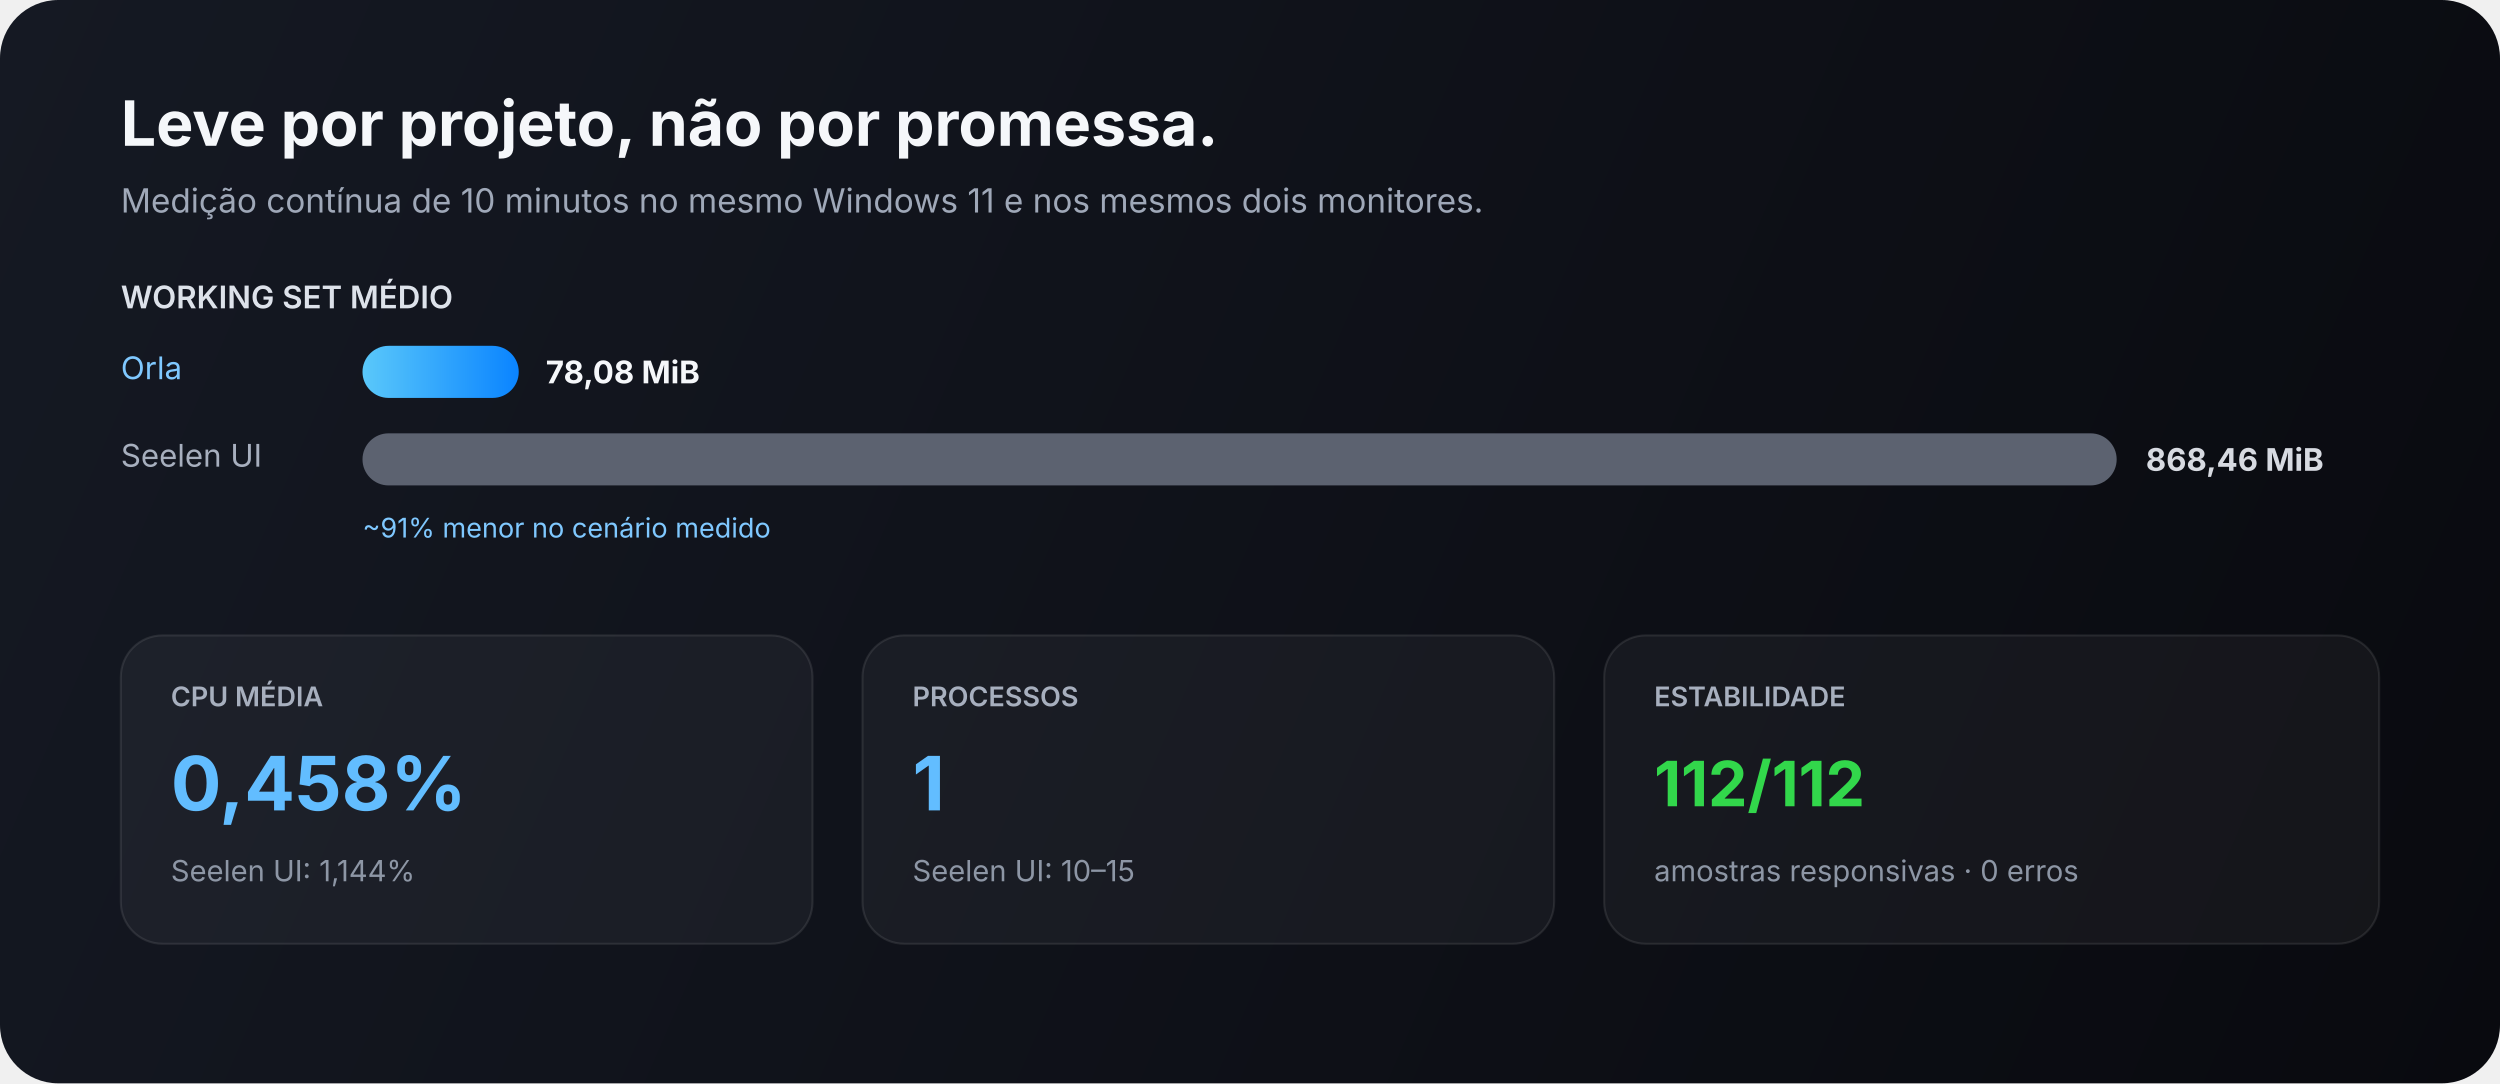
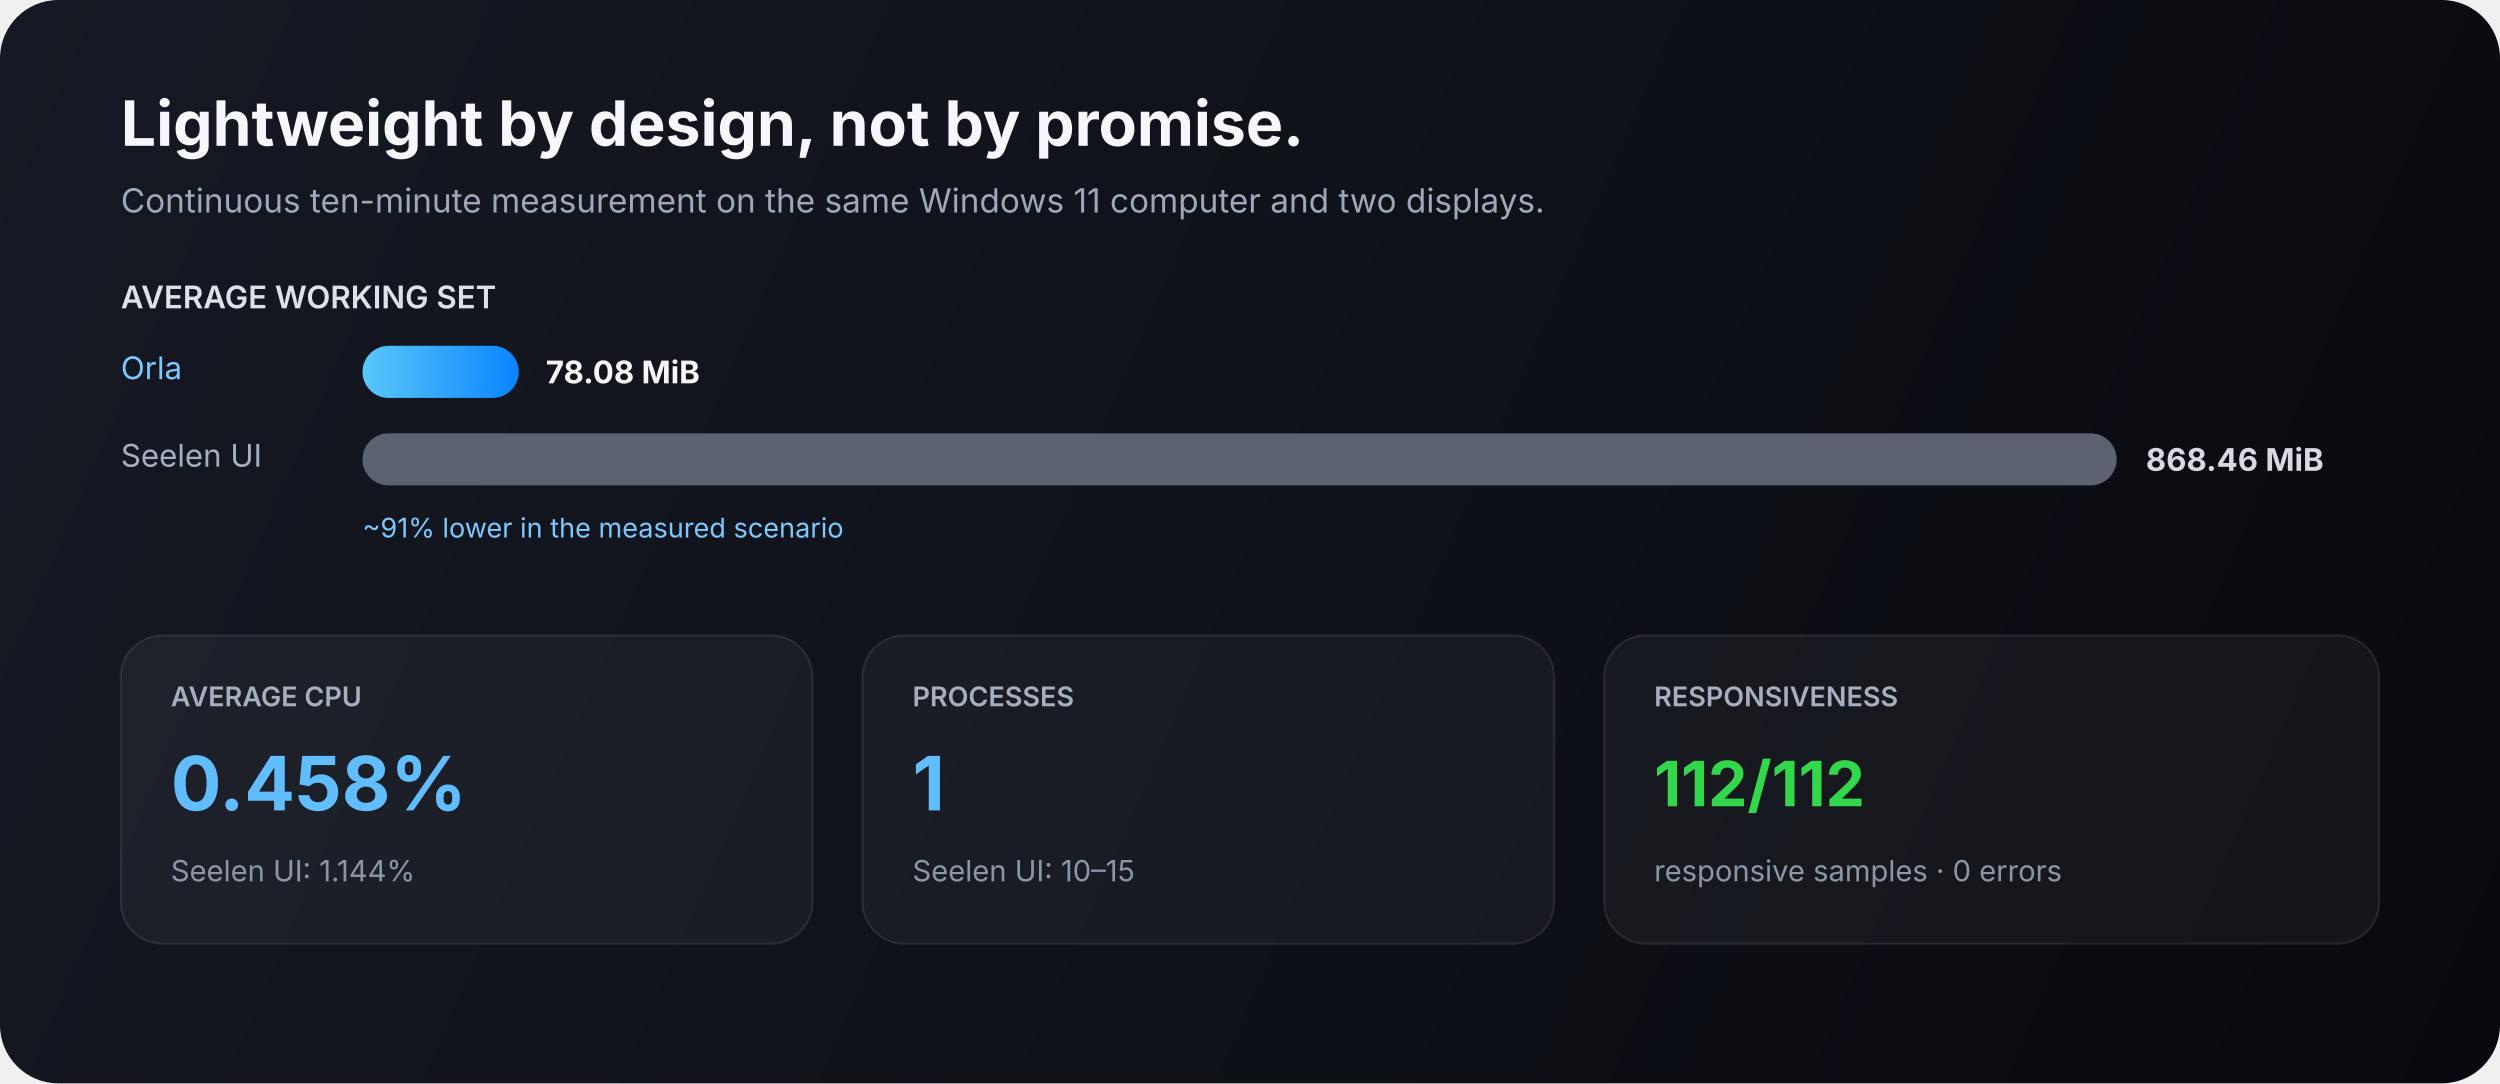
<svg xmlns="http://www.w3.org/2000/svg" viewBox="0 0 1200 520" role="img" aria-labelledby="title desc">
  <defs>
    <linearGradient id="bg" x1="0" y1="0" x2="1200" y2="520" gradientUnits="userSpaceOnUse">
      <stop stop-color="#151923" />
      <stop offset="1" stop-color="#090A0F" />
    </linearGradient>
    <linearGradient id="orla" x1="0" x2="1">
      <stop stop-color="#5AC8FA" />
      <stop offset="1" stop-color="#0A84FF" />
    </linearGradient>
  </defs>
  <rect width="1200" height="520" rx="28" fill="url(#bg)" />
  <g font-family="Segoe UI, Inter, sans-serif">
-     <text x="58" y="70" fill="#F5F7FA" font-size="30" font-weight="650">Leve por projeto, não por promessa.</text>
-     <text x="58" y="102" fill="#9FA8B8" font-size="16">Medição contínua de 10 minutos no mesmo Windows 11 e nos mesmos dois monitores.</text>
+     <text x="58" y="70" fill="#F5F7FA" font-size="30" font-weight="650">Lightweight by design, not by promise.</text>
+     <text x="58" y="102" fill="#9FA8B8" font-size="16">Continuous ten-minute measurement on the same Windows 11 computer and two displays.</text>
    <g transform="translate(58 148)">
-       <text x="0" y="0" fill="#DDE2EA" font-size="15" font-weight="600">WORKING SET MÉDIO</text>
+       <text x="0" y="0" fill="#DDE2EA" font-size="15" font-weight="600">AVERAGE WORKING SET</text>
      <text x="0" y="34" fill="#7FC8FF" font-size="15">Orla</text>
      <rect x="116" y="18" width="75" height="25" rx="12.5" fill="url(#orla)" />
-       <text x="204" y="36" fill="#F5F7FA" font-size="15" font-weight="650">78,08 MiB</text>
+       <text x="204" y="36" fill="#F5F7FA" font-size="15" font-weight="650">78.08 MiB</text>
      <text x="0" y="76" fill="#A7AFBE" font-size="15">Seelen UI</text>
      <rect x="116" y="60" width="842" height="25" rx="12.5" fill="#5C6270" />
-       <text x="972" y="78" fill="#D7DAE1" font-size="15" font-weight="650">868,46 MiB</text>
-       <text x="116" y="110" fill="#7FC8FF" font-size="13">~91% menor no cenário medido</text>
+       <text x="972" y="78" fill="#D7DAE1" font-size="15" font-weight="650">868.46 MiB</text>
+       <text x="116" y="110" fill="#7FC8FF" font-size="13">~91% lower in the measured scenario</text>
    </g>
    <g transform="translate(58 305)">
      <rect width="332" height="148" rx="20" fill="#FFFFFF" fill-opacity=".045" stroke="#FFFFFF" stroke-opacity=".09" />
-       <text x="24" y="34" fill="#A7AFBE" font-size="13" font-weight="600">CPU MÉDIA</text>
-       <text x="24" y="84" fill="#62BDFF" font-size="36" font-weight="700">0,458%</text>
-       <text x="24" y="118" fill="#8D96A5" font-size="14">Seelen UI: 1,144%</text>
+       <text x="24" y="34" fill="#A7AFBE" font-size="13" font-weight="600">AVERAGE CPU</text>
+       <text x="24" y="84" fill="#62BDFF" font-size="36" font-weight="700">0.458%</text>
+       <text x="24" y="118" fill="#8D96A5" font-size="14">Seelen UI: 1.144%</text>
    </g>
    <g transform="translate(414 305)">
      <rect width="332" height="148" rx="20" fill="#FFFFFF" fill-opacity=".045" stroke="#FFFFFF" stroke-opacity=".09" />
-       <text x="24" y="34" fill="#A7AFBE" font-size="13" font-weight="600">PROCESSOS</text>
+       <text x="24" y="34" fill="#A7AFBE" font-size="13" font-weight="600">PROCESSES</text>
      <text x="24" y="84" fill="#62BDFF" font-size="36" font-weight="700">1</text>
      <text x="24" y="118" fill="#8D96A5" font-size="14">Seelen UI: 10–15</text>
    </g>
    <g transform="translate(770 305)">
      <rect width="372" height="148" rx="20" fill="#FFFFFF" fill-opacity=".045" stroke="#FFFFFF" stroke-opacity=".09" />
-       <text x="24" y="34" fill="#A7AFBE" font-size="13" font-weight="600">ESTABILIDADE</text>
+       <text x="24" y="34" fill="#A7AFBE" font-size="13" font-weight="600">RESPONSIVENESS</text>
      <text x="24" y="82" fill="#32D74B" font-size="30" font-weight="700">112/112</text>
-       <text x="24" y="118" fill="#8D96A5" font-size="14">amostras responsivas · 0 erros</text>
+       <text x="24" y="118" fill="#8D96A5" font-size="14">responsive samples · 0 errors</text>
    </g>
  </g>
</svg>
